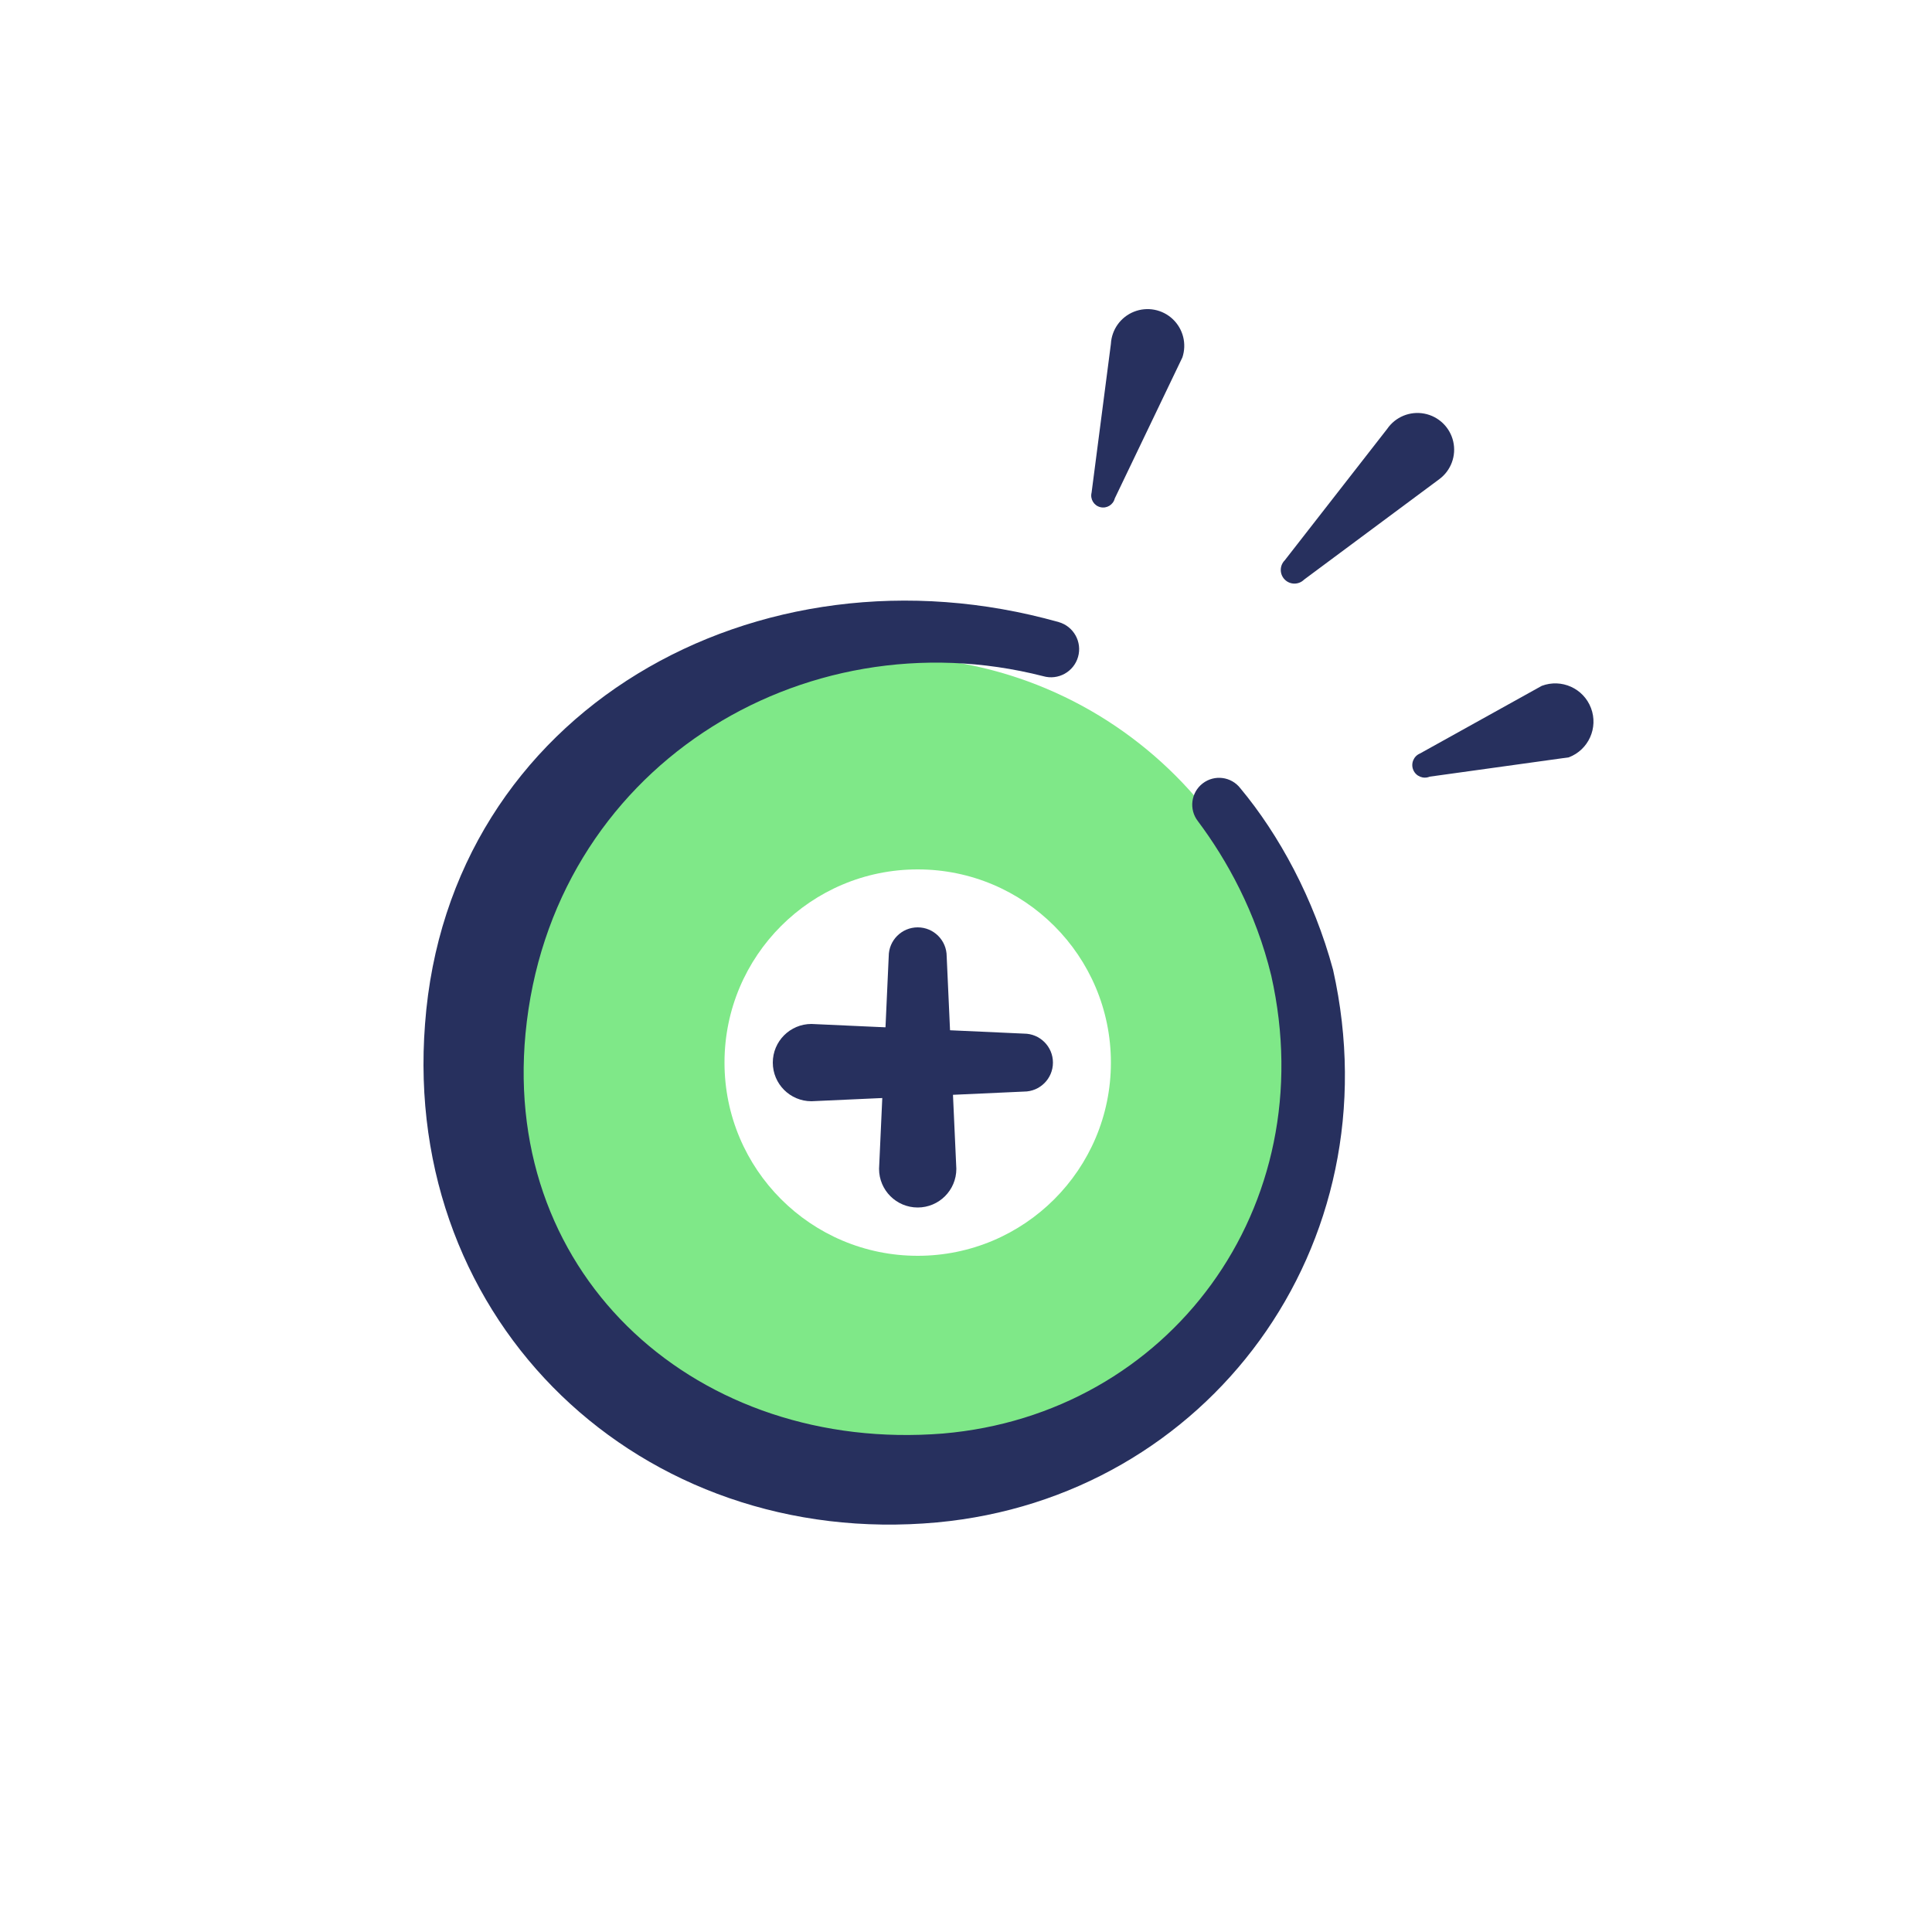
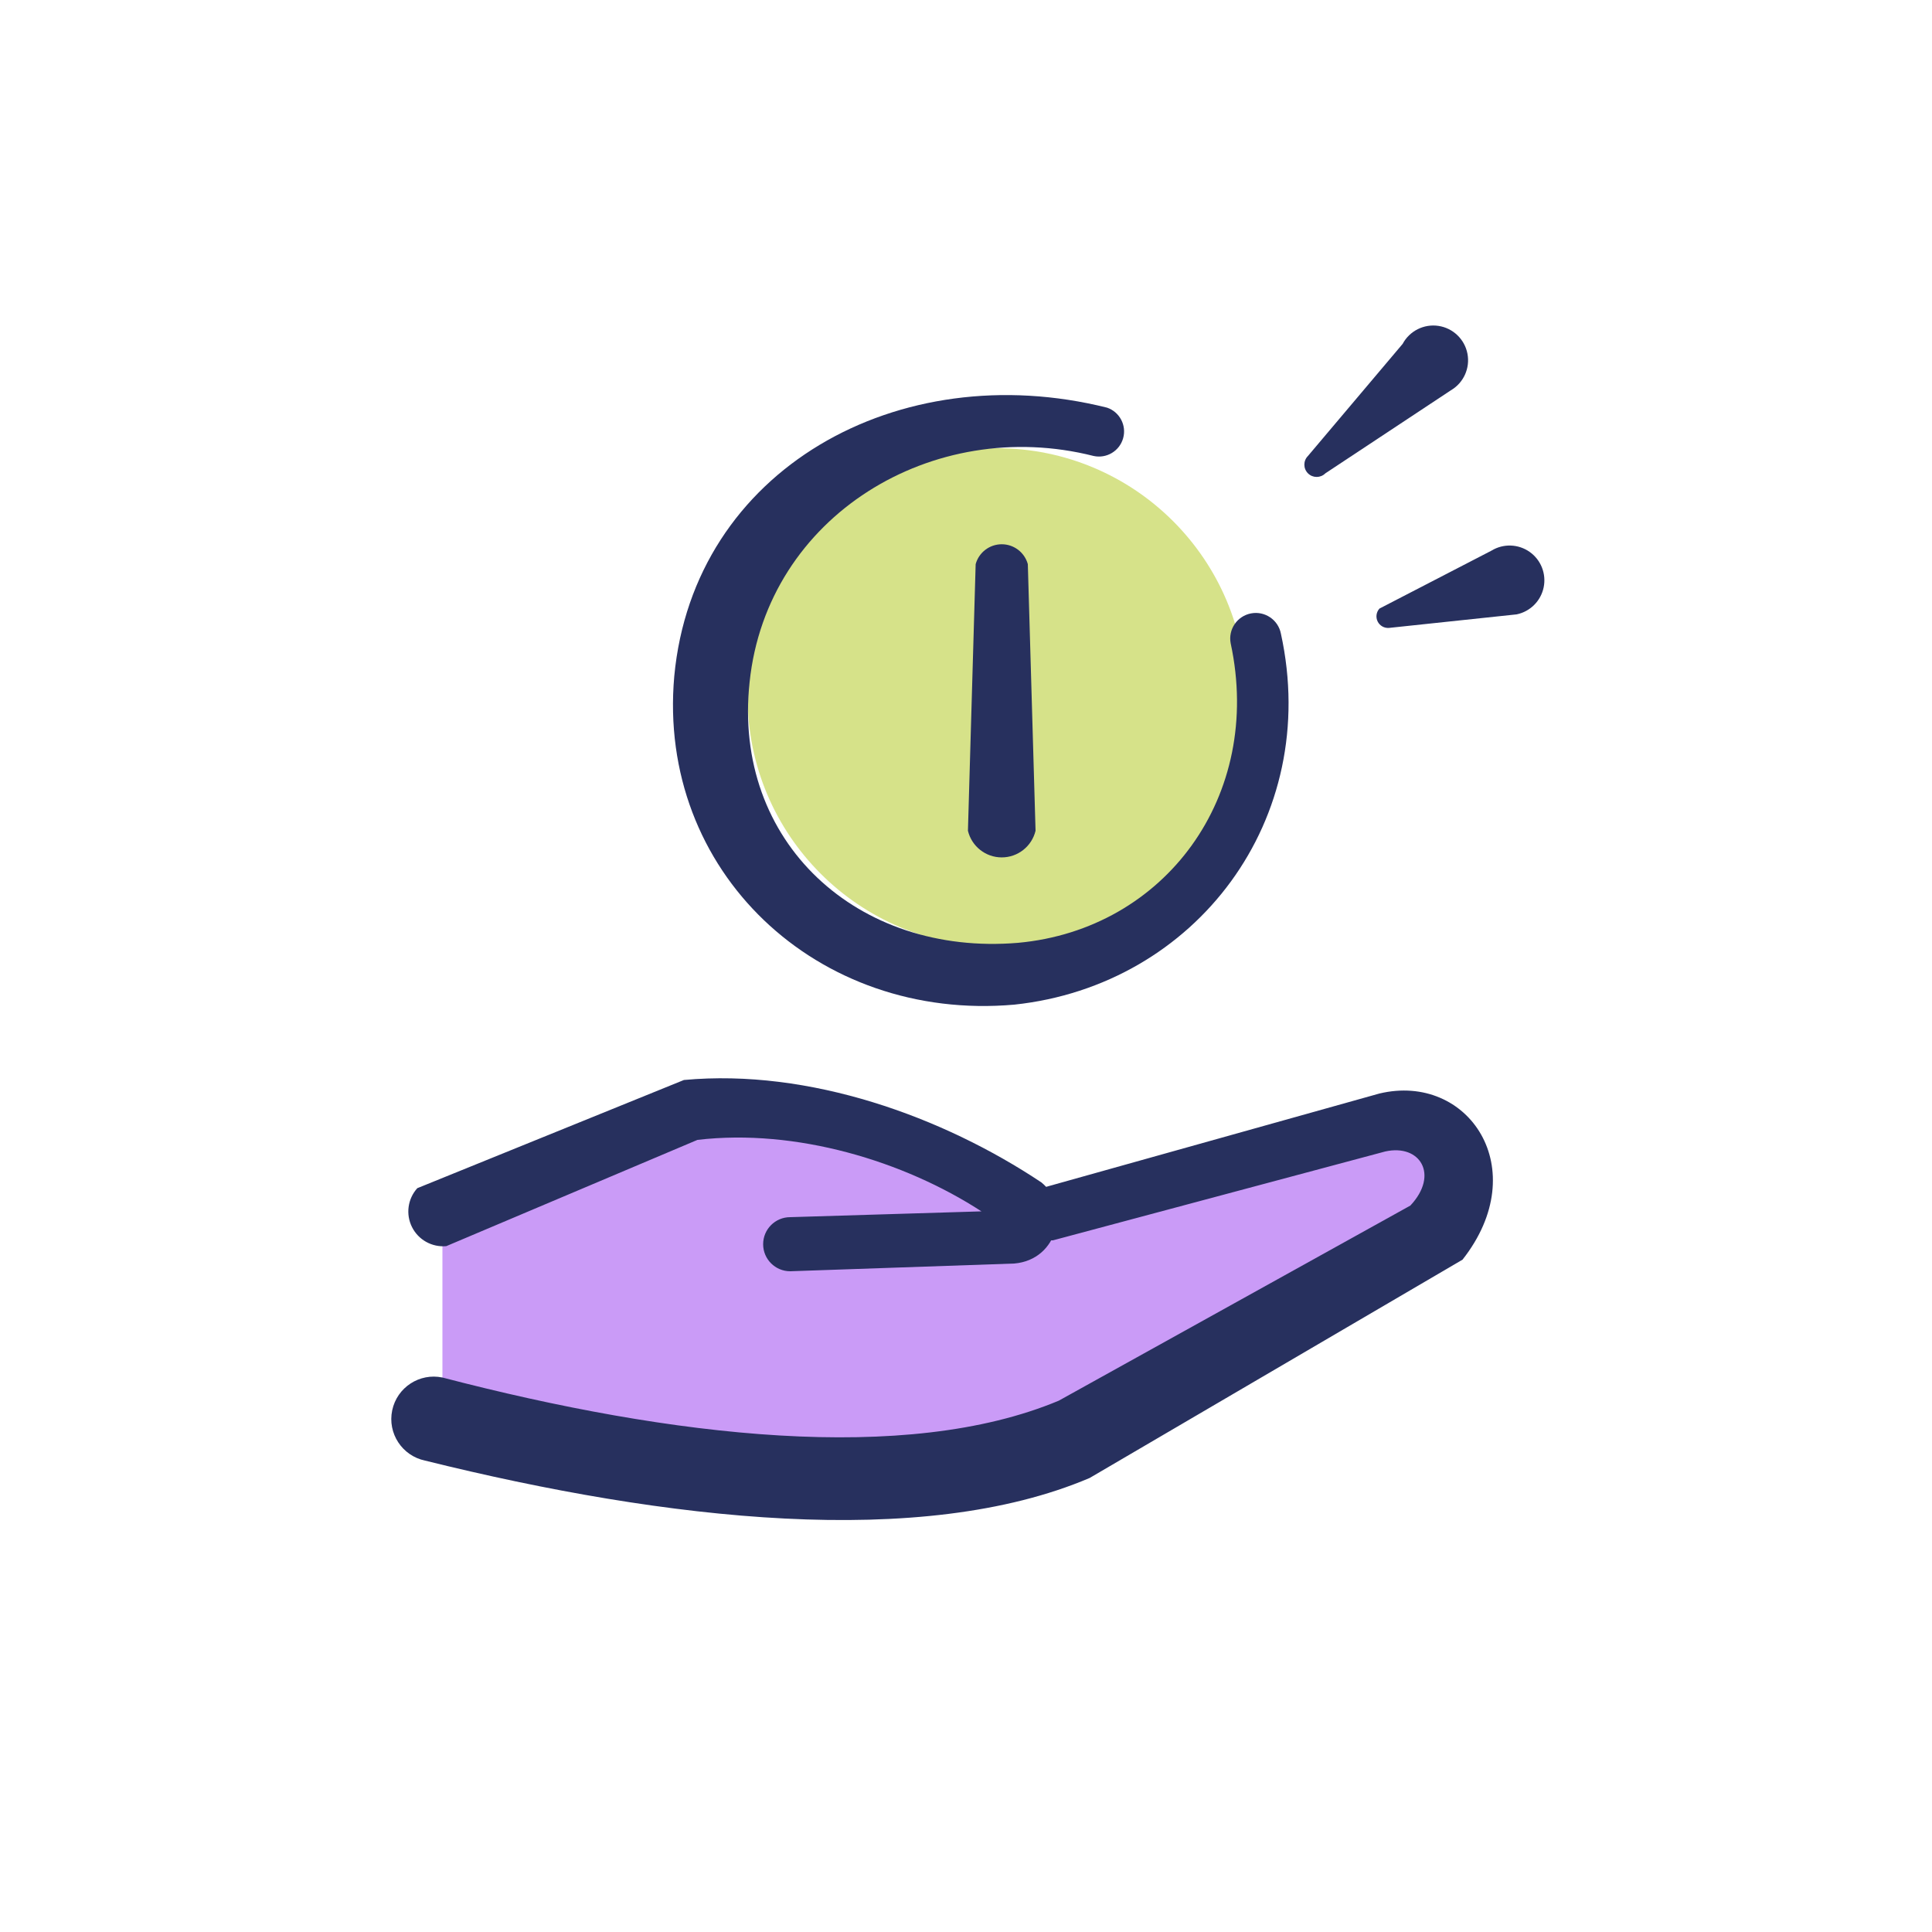
<svg xmlns="http://www.w3.org/2000/svg" viewBox="0 0 100 100" fill="none">
-   <path fill-rule="evenodd" clip-rule="evenodd" d="M46 34 A21 21 0 1 0 46 76 A21 21 0 1 0 46 34 Z M47.5 45 A10 10 0 1 0 47.5 65 A10 10 0 1 0 47.5 45 Z" fill="#7FE888" />
-   <path d="M54.0 35.0 C41.5 31.8 28.5 39.8 27.2 53.5 C26.0 66.2 36.2 75.2 48.8 74.2 C60.5 73.2 68.5 62.5 65.8 50.5 C65.0 47.2 63.5 44.5 62.0 42.5 A1.3 1.3 0 0 1 64.2 40.8 C66.2 43.2 68.0 46.5 69.0 50.2 C72.2 64.5 62.5 77.5 48.5 78.8 C33.2 80.2 20.8 68.5 22.0 53.0 C23.2 36.8 39.2 27.8 54.8 32.2 A1.4 1.4 0 0 1 54.0 35.0 Z" fill="#27305E" />
-   <path d="M49.0 49.5 L49.5 60.5 A2.0 2.0 0 0 1 45.5 60.5 L46.0 49.5 A1.5 1.5 0 0 1 49.0 49.5 Z" fill="#27305E" />
-   <path d="M42.0 53.0 L53.0 53.5 A1.5 1.5 0 0 1 53.0 56.5 L42.0 57.0 A2.0 2.0 0 0 1 42.0 53.0 Z" fill="#27305E" />
-   <path d="M56.5 25.5 L57.5 17.8 A1.9 1.9 0 1 1 61.2 18.5 L57.7 25.8 A0.6 0.6 0 0 1 56.5 25.5 Z" fill="#27305E" />
-   <path d="M66.5 29.0 L71.8 22.2 A1.9 1.9 0 1 1 74.5 24.8 L67.5 30.0 A0.6 0.6 0 0 1 66.5 29.0 Z" fill="#27305E" />
-   <path d="M73.5 39.0 L79.8 35.5 A1.9 1.9 0 1 1 81.2 39.2 L74.0 40.2 A0.6 0.6 0 0 1 73.5 39.0 Z" fill="#27305E" />
+   <circle cx="51.6" cy="36.1" r="12.9" fill="#D6E289" />
+   <path d="M22.9 62.8 L36.8 57.3 C43.3 57.3 49.7 60.1 54.3 62.8 L71.9 58.2 C75.6 58.2 76.5 62.8 72.8 66.5 L54.3 75.8 C46.0 78.5 34.0 76.7 22.9 73.9 Z" fill="#CA9BF7" />
+   <path d="M56.6 23.6 C48.3 21.5 39.7 26.7 38.8 35.3 C37.9 43.6 44.4 49.5 52.7 48.8 C60.3 48.1 65.4 41.2 63.7 33.3 A1.3 1.3 0 0 1 66.3 32.8 C68.4 42.4 61.9 51.0 52.5 52.0 C42.3 52.9 34.0 45.1 34.9 35.0 C35.9 24.3 46.5 18.4 57.3 21.1 A1.3 1.3 0 0 1 56.6 23.6 Z" fill="#27305E" />
+   <path d="M53.2 29.2 L53.6 43.0 A1.8 1.8 0 0 1 50.1 43.0 L50.5 29.2 A1.4 1.4 0 0 1 53.2 29.2 Z" fill="#27305E" />
+   <path d="M21.6 61.5 L35.4 55.9 C41.9 55.3 48.8 57.8 53.9 61.2 C55.4 62.4 54.8 65.2 52.5 65.4 L40.9 65.8 A1.4 1.4 0 0 1 40.9 63.0 L50.8 62.7 C46.8 60.1 41.2 58.4 36.1 59.0 L23.1 64.5 A1.8 1.8 0 0 1 21.6 61.5 Z" fill="#27305E" />
+   <path d="M53.9 61.5 L71.4 56.6 C76.0 55.5 79.4 60.5 75.7 65.2 L56.4 76.5 C47.7 80.2 34.5 78.7 22.0 75.6 A2.1 2.1 0 0 1 22.9 71.3 C34.8 74.4 46.9 75.8 54.8 72.5 L73.0 62.4 C74.5 60.8 73.5 59.2 71.7 59.6 L54.5 64.2 A1.4 1.4 0 0 1 53.9 61.5 Z" fill="#27305E" />
+   <path d="M67.7 23.6 L72.6 17.8 A1.8 1.8 0 1 1 75.1 20.2 L68.6 24.5 A0.6 0.6 0 0 1 67.7 23.6 Z" fill="#27305E" />
+   <path d="M71.4 31.5 L77.2 28.5 A1.8 1.8 0 1 1 78.5 31.8 L71.9 32.5 A0.6 0.6 0 0 1 71.4 31.5 Z" fill="#27305E" />
</svg>
